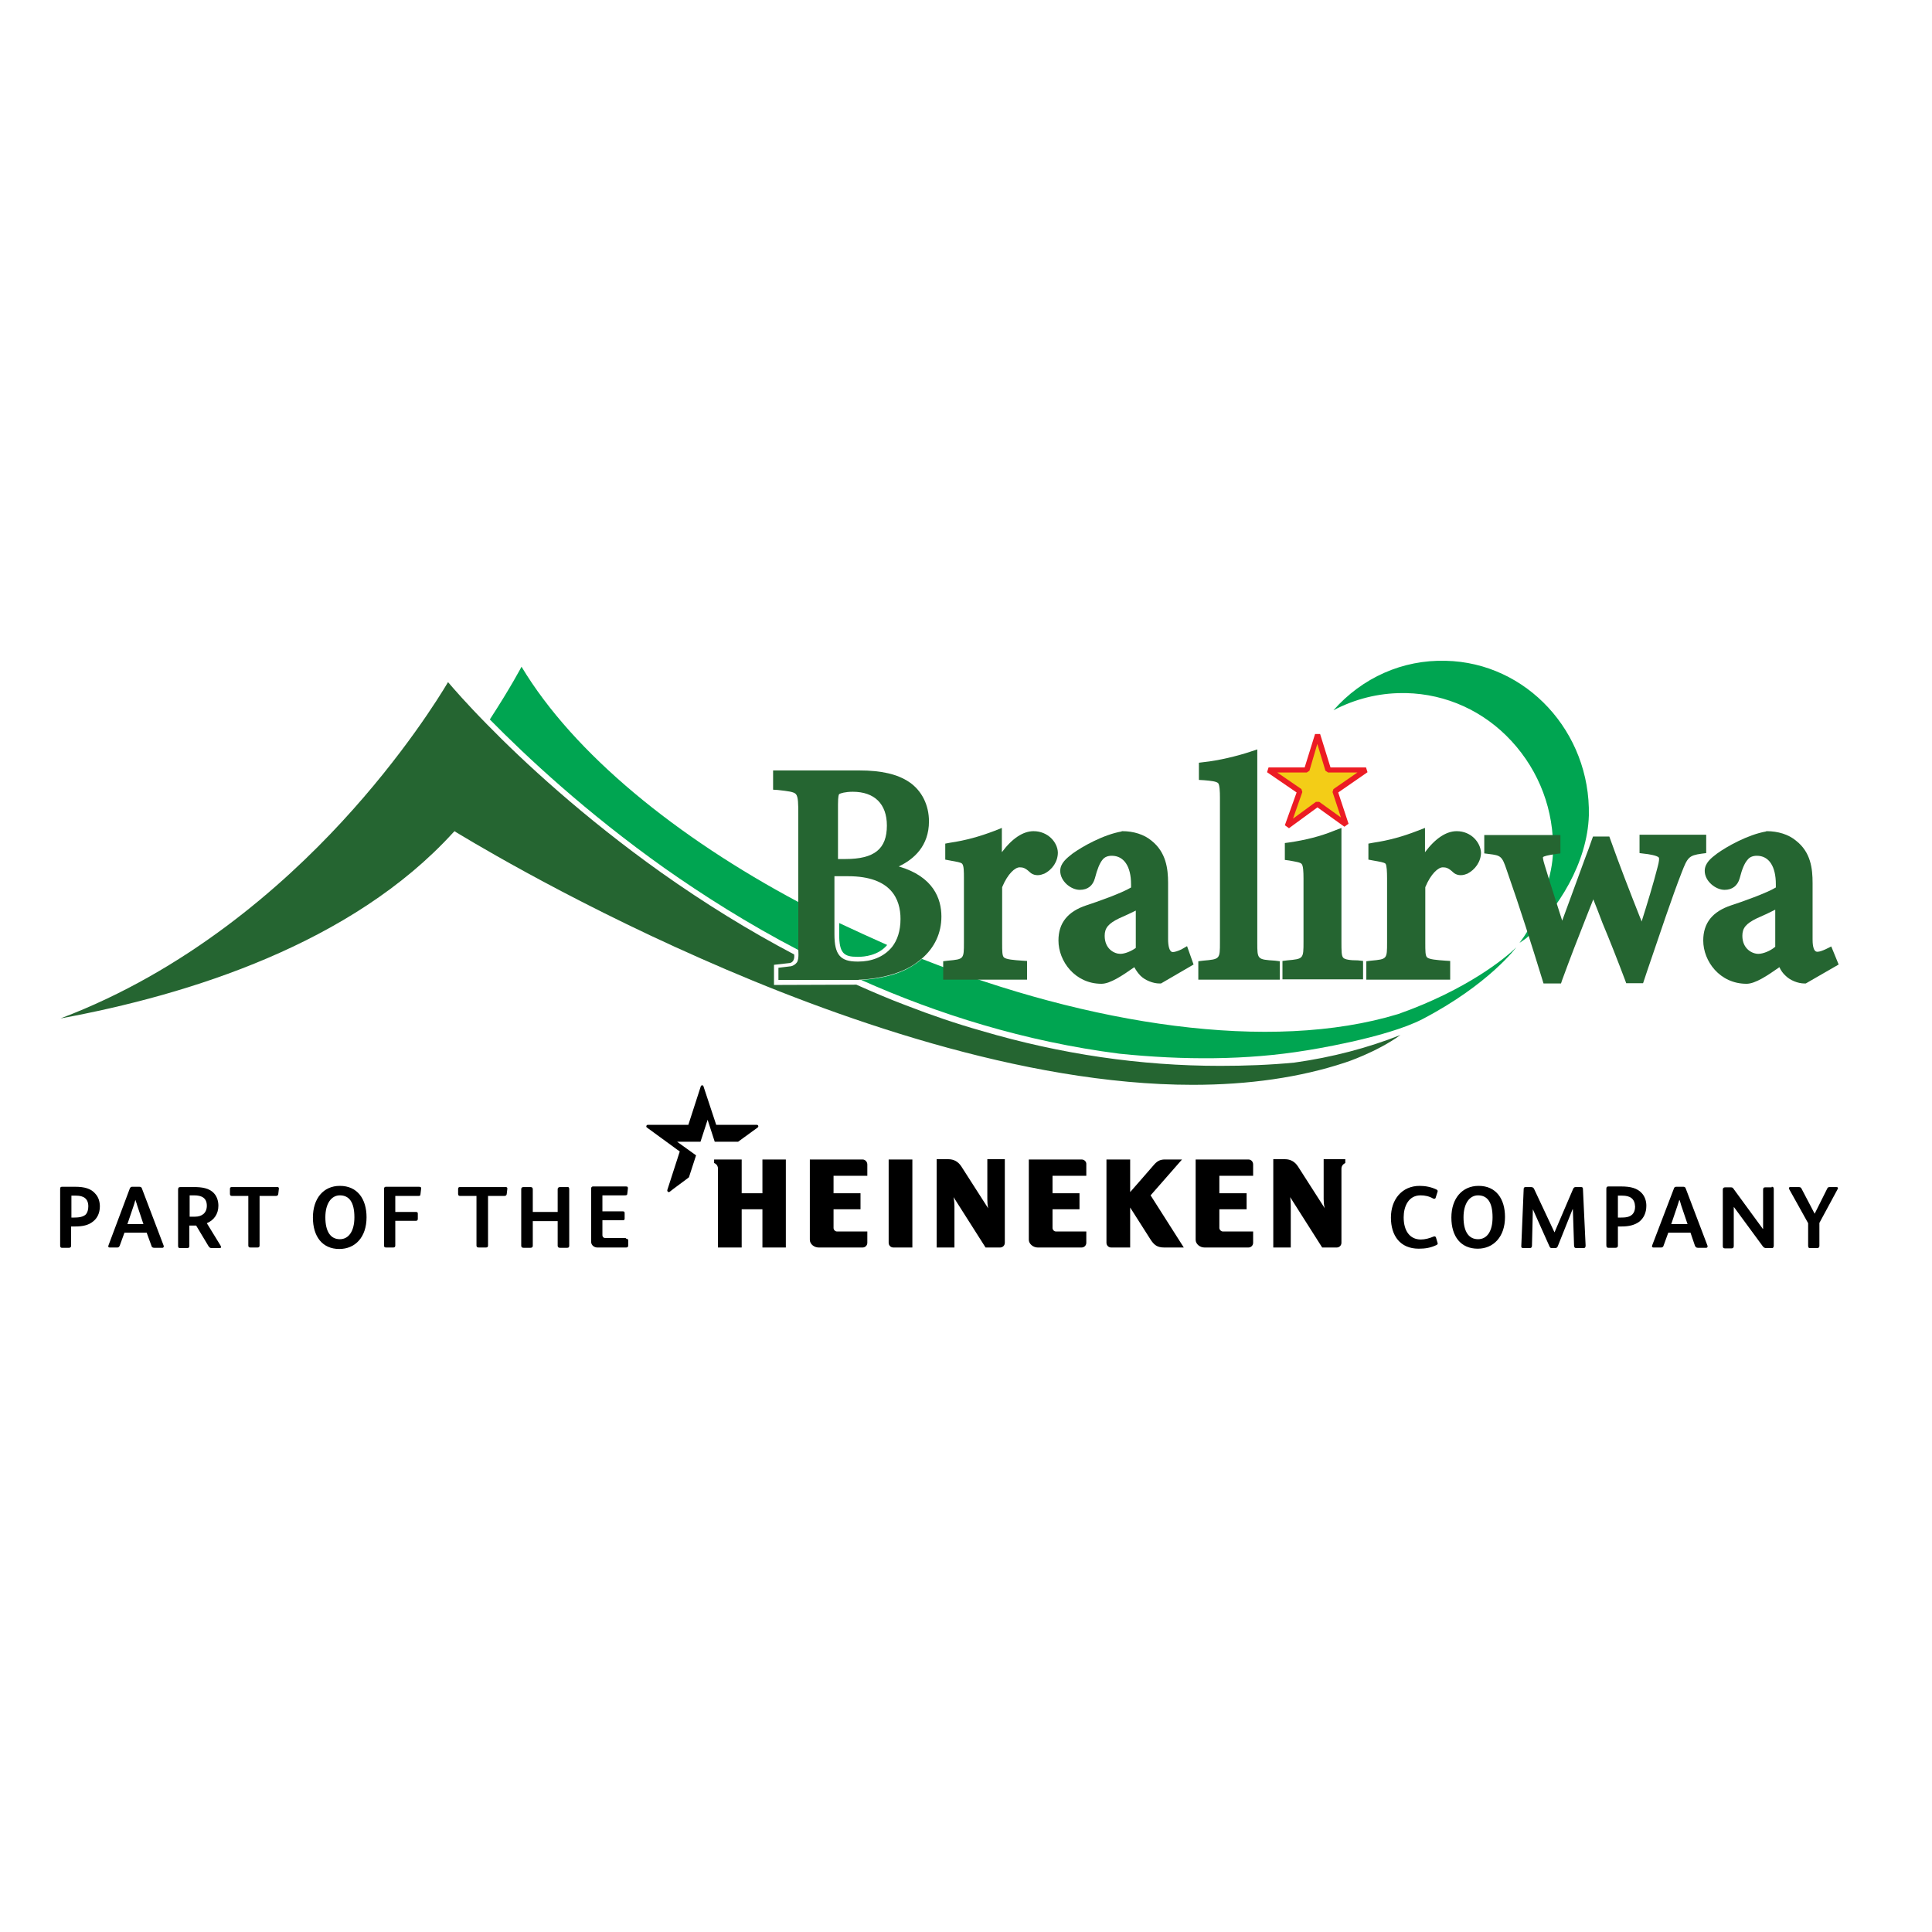
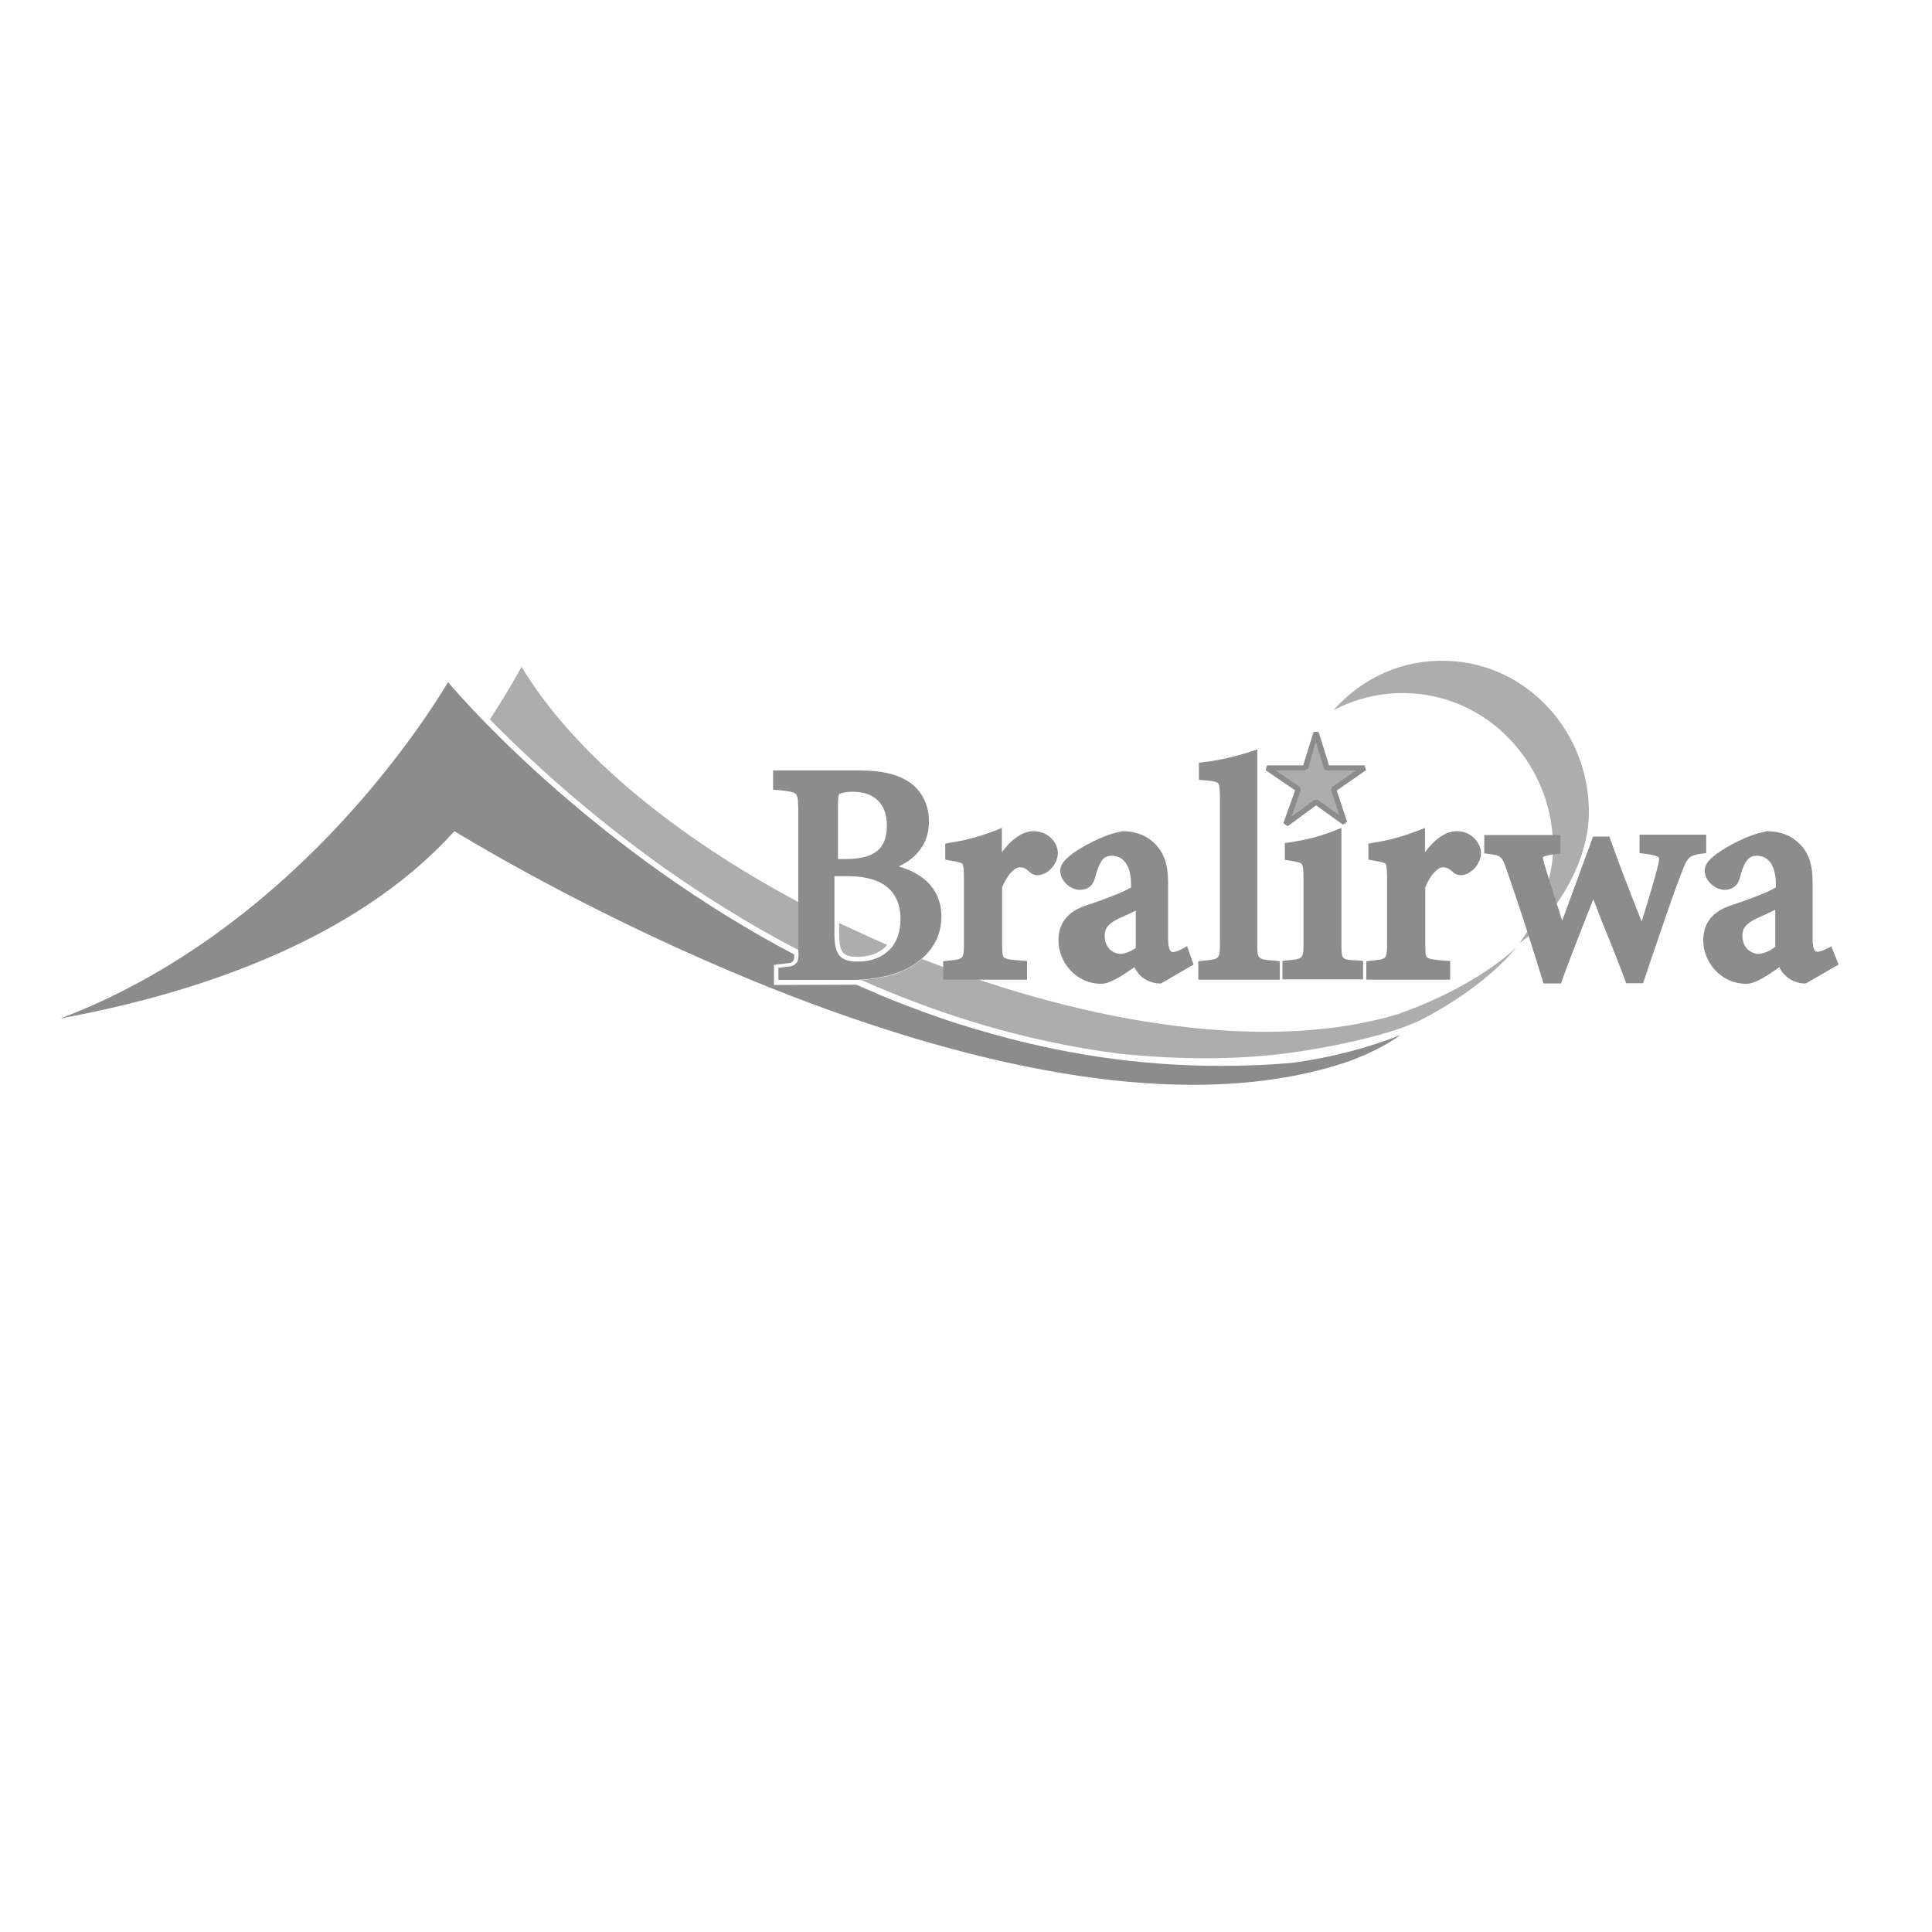
<svg xmlns="http://www.w3.org/2000/svg" version="1.1" id="layer" x="0px" y="0px" viewBox="0 0 652 652" style="enable-background:new 0 0 652 652;" xml:space="preserve">
  <style type="text/css">
- 	.st0{fill:#00A551;}
- 	.st1{fill-rule:evenodd;clip-rule:evenodd;fill:#F3CD17;}
- 	.st2{fill:#EC1C24;}
- 	.st3{fill:#256531;}
+ 	.st0{fill:#ADADAE;}
+ 	.st1{fill:#8C8C8C;}
</style>
  <g>
-     <g>
-       <g>
-         <path class="st0" d="M471.9,342.2L471.9,342.2c-43.3,13.2-104.4,3.6-160.8-18.6c-1.2,1.1-2.6,2-4.1,2.9     c-4.2,2.4-9.7,3.8-16.4,4.2c25.8,11.5,55.2,20.8,87.2,24.9c21.5,2.2,43,2.2,63-1.1c0,0,26.8-4.1,39.3-10.6     c22.4-11.7,31.6-24.2,31.6-24.2C508.2,323.2,495.1,334,471.9,342.2z" />
-       </g>
-       <g>
-         <path class="st0" d="M515.2,316.5L515.2,316.5c10.7-9.6,20.5-25.4,21-41.3c0.6-28.1-21-51.6-48.3-52.2     c-14.6-0.4-28.2,5.7-37.9,16.7c7.2-3.8,15.2-5.8,23.2-5.8h1.3c13.6,0.3,26.3,6.1,35.6,16.2c9.4,10.2,14.4,23.5,14,37.4     c-0.1,3.9-1,8.2-2.4,12.5c-1.9,6.7-4.9,12.9-8.9,18.2C513.6,317.6,514.5,317.1,515.2,316.5z" />
-       </g>
-       <g>
-         <polygon class="st1" points="444.6,248 444.6,248 448.3,259.8 461,259.8 450.6,267.1 454.2,278.3 444.6,271.4 434.6,278.8      438.7,267.1 428.2,259.8 441,259.8    " />
-       </g>
-       <g>
-         <path class="st2" d="M441.9,260.1l-0.9,0.6h-12.8l0.5-1.6l10.5,7.2l0.3,1l-4.1,11.7l-1.4-1l10.1-7.4l1.1,0l9.6,6.9l-1.4,1     l-3.7-11.2l0.3-1l10.4-7.2l0.5,1.6h-12.7l-0.9-0.6l-3.6-11.9h1.7L441.9,260.1z M443.8,247.7h1.7l3.7,11.9l-0.9-0.6H461l0.5,1.6     l-10.4,7.2l0.3-1l3.7,11.2l-1.4,1l-9.6-6.9h1l-10.1,7.4l-1.4-1l4.2-11.7l0.3,1l-10.5-7.2l0.5-1.6H441l-0.9,0.6L443.8,247.7z" />
-       </g>
-       <g>
-         <path class="st3" d="M348.8,280.5L348.8,280.5c-3.5,0-7.2,2.4-10.7,7.1v-8.2l-2.5,1c-5,1.9-9.6,3.2-15,4l-1.6,0.3v5.4l1.6,0.3     c2.1,0.4,3.7,0.6,4.1,1.1c0.6,0.6,0.6,2.8,0.6,4.9v21.6c0,5.7,0,5.7-5.4,6.2l-1.6,0.2v6.2h28.3v-6.3l-1.6-0.1     c-2.9-0.2-5.4-0.4-6.2-1.1c-0.6-0.6-0.6-2.1-0.6-5v-18.7c1.9-4.6,4.4-6.7,5.9-6.7c1.1,0,1.9,0.2,3.4,1.6c1.1,1.1,2.9,1.4,4.7,0.6     h0.1c2.9-1.4,4.7-4.2,4.7-7.2C356.9,284.2,353.6,280.5,348.8,280.5z" />
-       </g>
-       <g>
-         <path class="st3" d="M398.7,320.4L398.7,320.4c-1.1,0.5-2.2,0.9-2.9,0.9c-1.2,0-1.6-2.2-1.6-4.3V298c0-4.9-0.7-10.4-5.6-14.3     c-2.5-2.1-6.1-3.2-9.8-3.2h-0.2l-0.1,0.1c-6.2,1.1-13.3,5.1-16.6,7.5c-1.9,1.5-4.1,3.2-4.1,5.8c0,3.5,3.6,6.4,6.6,6.4     c2.7,0,4.4-1.4,5.1-3.9c0.8-3.1,1.6-5.1,2.6-6.3c0.7-0.9,1.8-1.3,3.1-1.3c4.1,0,6.5,3.6,6.5,9.6v1.1c-3.1,1.9-11.6,4.9-15,6     c-6.4,2.1-9.5,6-9.5,11.9c0,7,5.6,14.6,14.5,14.6c3,0,7.1-2.8,11.1-5.6c0.6,1.1,1.3,2.1,2.1,2.9c1.5,1.5,4.2,2.6,6.4,2.6h0.5     l11-6.4l-2.2-6.2L398.7,320.4z M378.1,321.9L378.1,321.9c-2,0-5.3-1.6-5.3-6.1c0-2.6,1.2-4.1,4.9-5.9c1.6-0.7,3.8-1.7,5.6-2.6     v12.6C381.8,321,379.6,321.9,378.1,321.9z" />
-       </g>
-       <g>
-         <path class="st3" d="M424.3,318.1L424.3,318.1v-65.2l-2.4,0.8c-4.2,1.4-10.7,3-15.7,3.5l-1.6,0.2v5.8l1.7,0.1     c2.4,0.2,4.2,0.4,4.8,1c0.5,0.6,0.6,2.8,0.6,4.9v48.8c0,5.7,0,5.7-5.7,6.2l-1.6,0.2v6.2h27.5v-6.2l-1.6-0.2     C424.3,323.8,424.3,323.8,424.3,318.1z" />
-       </g>
-       <g>
-         <path class="st3" d="M453.3,323.2L453.3,323.2c-0.6-0.6-0.6-2.4-0.6-5.4v-38.4l-2.6,1c-4.4,1.8-9.5,3.1-15,3.9l-1.5,0.2v5.7     l1.5,0.2c2.1,0.4,3.8,0.6,4.2,1.2c0.5,0.6,0.6,2.6,0.6,4.9v21.2c0,5.9,0,5.9-5.5,6.4l-1.6,0.2v6.2h27.2v-6.2l-1.7-0.2     C455.5,324.1,453.8,323.8,453.3,323.2z" />
-       </g>
-       <g>
-         <path class="st3" d="M491.6,280.5L491.6,280.5c-3.5,0-7.2,2.4-10.7,7.1v-8.2l-2.6,1c-4.9,1.9-9.5,3.2-14.9,4l-1.6,0.3v5.4     l1.6,0.3c2.2,0.4,3.7,0.6,4.2,1.1c0.4,0.6,0.5,2.8,0.5,4.9v21.6c0,5.7,0,5.7-5.4,6.2l-1.6,0.2v6.2h28.3v-6.3l-1.6-0.1     c-2.8-0.2-5.4-0.4-6.2-1.1c-0.6-0.6-0.6-2.1-0.6-5v-18.7c1.9-4.6,4.4-6.7,5.9-6.7c1.1,0,1.9,0.2,3.4,1.6c1.1,1.1,2.9,1.4,4.7,0.6     h0.1c2.8-1.4,4.7-4.2,4.7-7.2C499.6,284.2,496.4,280.5,491.6,280.5z" />
-       </g>
-       <g>
-         <path class="st3" d="M575.8,281.7L575.8,281.7h-22.5v6.2l1.6,0.2c1.2,0.1,4.4,0.6,4.9,1.3c0.2,0.3,0.1,1.4-0.4,3.2     c-1.4,5.5-3.5,12.4-5.4,18.4c-0.1-0.4-0.3-0.9-0.5-1.3c-3.6-9.1-6.9-17.6-10-26.3l-0.4-1.1h-5.5l-0.4,1.1     c-0.7,2.1-1.5,4.2-2.3,6.3c-2.7,7.3-5.2,14.3-7.7,21c-1.9-6-3.9-12.1-5.9-18.7c-0.6-1.9-0.6-2.5-0.6-2.7c0.3-0.4,1.8-0.7,4.4-1.1     l1.5-0.2v-6.2h-25.7v6.2l1.6,0.2c4,0.5,4.4,0.7,6,5.5c4.6,13.1,8.4,25.2,12,36.9l0.4,1.3h5.9l0.4-1.2c2.7-7.4,5.5-14.6,8.2-21.4     c0.8-1.9,1.5-3.9,2.3-5.8c1.1,2.7,2.1,5.4,3.1,8c2.6,6.2,5.1,12.6,7.6,19.2l0.4,1.1h5.7l1.4-4.2c4.4-12.9,8.5-25.2,11.6-33.1     c2-5.2,2.5-5.8,6.7-6.4l1.6-0.2V281.7z" />
-       </g>
-       <g>
-         <path class="st3" d="M618,319.4L618,319.4l-1.8,0.9c-1.1,0.5-2.1,0.9-2.9,0.9c-1.6,0-1.6-3.3-1.6-4.3V298     c0-4.9-0.6-10.4-5.6-14.3c-2.5-2.1-6.1-3.2-9.9-3.2h-0.1l-0.1,0.1c-6.2,1.1-13.3,5.1-16.6,7.5c-2,1.5-4.1,3.2-4.1,5.8     c0,3.5,3.7,6.4,6.7,6.4c2.6,0,4.4-1.4,5.1-3.9c0.8-3.1,1.6-5.1,2.7-6.3c0.7-0.9,1.8-1.3,3.1-1.3c4.1,0,6.4,3.6,6.4,9.6v1.1     c-3.1,1.9-11.6,4.9-15,6c-6.4,2.1-9.5,6-9.5,11.9c0,7,5.6,14.6,14.6,14.6c3,0,7.1-2.8,11.1-5.6c0.5,1.1,1.2,2.1,2.1,2.9     c1.5,1.5,4.1,2.6,6.4,2.6h0.4l11.1-6.4L618,319.4z M588,315.8L588,315.8c0-2.6,1.2-4.1,4.9-5.9c1.9-0.8,4.2-1.9,6.2-2.9v12.5     c-1.6,1.4-4.1,2.4-5.7,2.4C591.3,321.9,588,320.2,588,315.8z" />
-       </g>
-       <g>
-         <path class="st0" d="M269.4,304.4L269.4,304.4c-40.9-21.8-75.7-49.9-93.4-79.4c0,0-3.6,6.9-10.7,17.8     c12.3,12.5,32.5,31.4,59,50.2c12.8,9,28,18.7,45.1,27.6c0-0.9,0-1.9,0-3.1L269.4,304.4z" />
-       </g>
-       <g>
-         <path class="st0" d="M283.2,315.3L283.2,315.3c0,6.4,1.6,7.6,6.1,7.6h0.4c1.9,0,6.7-0.4,9.7-4c-5.4-2.4-10.9-4.9-16.2-7.4V315.3z     " />
-       </g>
-       <g>
-         <path class="st3" d="M303.3,292.4L303.3,292.4c5.1-2.4,10.2-6.9,10.2-15.2c0-5.5-2.4-10.4-6.7-13.3c-3.9-2.6-9.2-3.9-16.9-3.9     h-29v6.5l1.6,0.1c3.5,0.4,5.4,0.6,6.1,1.4c0.8,0.9,0.8,3.4,0.8,6.8v29.5c0,0,0,15.4,0,16.2c0,0.3,0.3,3-0.4,4.2     c-0.5,0.7-1.2,1.2-2.1,1.4h-0.1l-4.1,0.5v4.1h26.9c0.3-0.1,0.6-0.1,1-0.1c6.7-0.4,12.2-1.9,16.4-4.2c1.6-0.9,2.9-1.9,4.1-2.9     c4.3-3.7,6.6-8.6,6.6-14.2C317.7,303.3,315,295.8,303.3,292.4z M282.8,271.5L282.8,271.5c0-3,0.3-3.4,0.4-3.5     c0.4-0.3,2.1-0.8,4.6-0.8c7.3,0,11.5,4.1,11.5,11.4c0,7.9-4.2,11.3-14,11.3h-2.5V271.5z M289.7,324.5L289.7,324.5h-0.4     c-5.7,0-7.7-2.3-7.7-9.2v-4.7v-14.9h4.6c14.6,0,17.7,7.8,17.7,14.4c0,4.1-1.1,7.2-2.8,9.4C298.2,323.1,293.9,324.5,289.7,324.5z" />
-       </g>
-       <g>
-         <path class="st3" d="M436.8,358.6L436.8,358.6c-8.3,0.8-16.7,1.1-25,1.1c-26.8,0-53.7-3.9-80.5-11.8c-8.5-2.4-17-5.3-25.5-8.6     c-5.6-2.1-11.2-4.5-16.8-7l-27.8,0.1V331v-5.3v-0.1l5.3-0.6c0.6-0.1,0.9-0.4,1.2-0.8c0.4-0.7,0.4-1.6,0.3-2.1     c-15.2-8-30.1-17.2-44.8-27.6c-26.3-18.7-46.6-37.5-58.9-50.1c-6.9-7-11.3-12.1-13.1-14.2c-2.9,4.9-15.2,24.8-35.8,47.1     c-20.2,21.9-52.6,50.4-95,66.4c43.6-8,98.4-25.3,132.5-62.7l0.5-0.5l0.6,0.4c0.4,0.2,34.9,21.6,82.6,42.6     c44,19.5,108.4,42.6,165.9,42.6c19,0,36.3-2.5,51.4-7.5c0.1,0,10.7-3.5,18.7-9.3C461.7,353.6,449.7,356.8,436.8,358.6z" />
-       </g>
-       <g>
-         <path d="M25.3,400.5L25.3,400.5H21c-0.6,0-0.7,0.2-0.7,0.8v19c0,0.6,0.2,0.8,0.6,0.8h2.4c0.5,0,0.7-0.3,0.7-0.7v-6.5h1.4     c2.4,0,4.4-0.4,5.9-1.6c1.5-1.1,2.4-2.9,2.4-5.2c0-1.6-0.5-3.1-1.4-4.1C30.8,401.1,28.5,400.5,25.3,400.5z M29,409.8L29,409.8     c-0.9,0.9-2.4,1.1-4.1,1.1h-0.8v-7.4h1.6c2.5,0,4.1,1,4.1,3.6C29.8,408.3,29.5,409.2,29,409.8z M47.9,401.1L47.9,401.1     c-0.1-0.4-0.4-0.6-0.9-0.6h-2.4c-0.4,0-0.6,0.2-0.8,0.6l-7.2,19.2c-0.1,0.4-0.1,0.7,0.4,0.7h2.6c0.4,0,0.6-0.2,0.8-0.6L42,416     h7.5l1.6,4.4c0.1,0.5,0.4,0.7,1,0.7h2.7c0.4,0,0.6-0.4,0.4-0.8L47.9,401.1z M43,413.1L43,413.1l2.1-6.2c0.3-0.8,0.4-1.5,0.6-2     c0.1,0.5,0.4,1.1,0.6,1.9l2.1,6.3H43z M69.8,412.8L69.8,412.8c2.4-1,3.9-3.1,3.9-5.9c0-1.6-0.5-3.1-1.4-4.1     c-1.6-1.9-4.3-2.2-6.9-2.2H61c-0.7,0-0.9,0.2-0.9,0.9v19c0,0.5,0.2,0.7,0.7,0.7h2.4c0.5,0,0.7-0.3,0.7-0.7v-6.9h2.3l4.2,7     c0.3,0.4,0.5,0.6,1.1,0.6h2.6c0.6,0,0.6-0.4,0.3-0.9L69.8,412.8z M65.8,410.6L65.8,410.6H64v-7.2h1.5c2.6,0,4.3,0.9,4.3,3.5     C69.8,409.3,68.2,410.6,65.8,410.6z M94.1,401.3L94.1,401.3l-0.2,1.7c-0.1,0.5-0.4,0.6-0.9,0.6h-5.4v16.7c0,0.5-0.2,0.7-0.7,0.7     h-2.4c-0.5,0-0.7-0.2-0.7-0.7v-16.7h-5.5c-0.5,0-0.7-0.2-0.7-0.7v-1.7c0-0.4,0.2-0.6,0.6-0.6h15C94,400.5,94.2,400.8,94.1,401.3z      M114.7,400.2L114.7,400.2c-5.6,0-9.1,4.3-9.1,10.7c0,6.4,3.2,10.6,8.9,10.6c5.4,0,9.2-4,9.2-10.7     C123.7,404.6,120.6,400.2,114.7,400.2z M114.7,418.2L114.7,418.2c-3.1,0-4.9-2.5-4.9-7.4c0-4.6,2-7.4,4.9-7.4     c3.2,0,4.9,2.4,4.9,7.4C119.6,415.6,117.6,418.2,114.7,418.2z M142.1,401.3L142.1,401.3l-0.2,1.7c0,0.6-0.3,0.6-0.9,0.6h-7.6v5.4     h6.9c0.6,0,0.7,0.2,0.7,0.6v1.7c0,0.5-0.2,0.7-0.7,0.7h-6.9v8.3c0,0.5-0.2,0.7-0.7,0.7h-2.3c-0.6,0-0.8-0.1-0.8-0.8v-19     c0-0.4,0.2-0.7,0.6-0.7h11.2C142.1,400.5,142.2,400.8,142.1,401.3z M171.2,401.3L171.2,401.3L171,403c-0.1,0.5-0.4,0.6-0.9,0.6     h-5.4v16.7c0,0.5-0.2,0.7-0.7,0.7h-2.4c-0.6,0-0.8-0.2-0.8-0.7v-16.7h-5.5c-0.5,0-0.7-0.2-0.7-0.7v-1.7c0-0.4,0.2-0.6,0.6-0.6h15     C171.1,400.5,171.3,400.8,171.2,401.3z M192.1,401.3L192.1,401.3v19.1c0,0.5-0.2,0.7-0.7,0.7h-2.4c-0.5,0-0.8-0.2-0.8-0.7v-8.3     h-8.4v8.3c0,0.5-0.3,0.7-0.8,0.7h-2.3c-0.5,0-0.8-0.2-0.8-0.7v-19.1c0-0.5,0.3-0.7,0.8-0.7h2.3c0.5,0,0.8,0.2,0.8,0.7v7.7h8.4     v-7.7c0-0.5,0.4-0.7,0.8-0.7h2.4C191.9,400.5,192.1,400.8,192.1,401.3z M211.2,418L211.2,418c0.5,0,0.8,0.2,0.8,0.6v1.7     c0,0.5-0.2,0.7-0.7,0.7h-9.7c-1.1,0-2.1-0.8-2.1-1.9v-18c0-0.4,0.2-0.7,0.6-0.7h11.2c0.6,0,0.6,0.3,0.6,0.7l-0.2,1.7     c0,0.6-0.4,0.6-1,0.6h-7.4v5.4h6.9c0.5,0,0.6,0.2,0.6,0.6v1.8c0,0.4-0.1,0.6-0.6,0.6h-6.9v5.1c0,0.5,0.4,0.9,0.9,0.9H211.2z      M398.9,391.3L398.9,391.3h-5.8c-1.4,0-2.4,0.4-3.5,1.6c-1.1,1.3-8.2,9.4-8.2,9.4v-11h-8v28.1c0,0.9,0.7,1.6,1.6,1.6h6.4v-13.5     c0,0,6,9.4,7,11c1.1,1.6,2.1,2.5,4.5,2.5h6.6l-11.2-17.6L398.9,391.3z M365,391.3L365,391.3h-17.8v27.1c0,1.4,1.5,2.6,3,2.6H365     c0.9,0,1.6-0.7,1.6-1.6v-3.8h-10.2c-0.7,0-1.2-0.6-1.2-1.2v-6.3h9.1v-5.4h-9.1v-5.9h11.4V393C366.7,392,365.9,391.3,365,391.3z      M421.3,391.3L421.3,391.3h-17.8v27.1c0,1.4,1.4,2.6,3,2.6h14.8c0.9,0,1.6-0.7,1.6-1.6v-3.8h-10.2c-0.6,0-1.2-0.6-1.2-1.2v-6.3     h9.2v-5.4h-9.2v-5.9h11.4V393C422.9,392,422.2,391.3,421.3,391.3z M307.9,391.3L307.9,391.3h-8v28.1c0,0.9,0.7,1.6,1.6,1.6h6.4     V391.3z M291.1,391.3L291.1,391.3h-17.8v27.1c0,1.5,1.5,2.6,3,2.6h14.8c0.9,0,1.6-0.7,1.6-1.6v-3.8h-10.2c-0.7,0-1.2-0.6-1.2-1.2     v-6.3h9.1v-5.4h-9.1v-5.9h11.4V393C292.7,392,291.9,391.3,291.1,391.3z M265.2,391.3L265.2,391.3h-7.9v11.4h-7v-11.4h-9.3v1.2     c0,0,1.3,0.4,1.3,1.9v26.6h8v-12.9h7v12.9h7.9V391.3z M339.1,391.3L339.1,391.3v28.1c0,0.9-0.7,1.6-1.6,1.6h-4.9l-10.8-17     c0,0,0.3,1.4,0.3,3.1v13.9h-6v-29.8h3.9c2,0,3.4,0.9,4.4,2.4c0.9,1.4,9.1,14.2,9.1,14.2s-0.3-0.9-0.3-3.2v-13.4H339.1z      M454,391.3L454,391.3v1.2c0,0-1.3,0.5-1.3,1.9v25c0,0.9-0.7,1.6-1.6,1.6h-4.9l-10.8-17c0,0,0.2,1.4,0.2,3.1v13.9h-5.9v-29.8h3.9     c2,0,3.4,0.9,4.4,2.4c0.9,1.4,9.1,14.2,9.1,14.2s-0.4-0.9-0.4-3.2v-13.4H454z M226,402.2L226,402.2c-0.4,0.3-0.9-0.1-0.8-0.6     c0.2-0.6,4.2-13,4.2-13l-11.1-8.1c-0.4-0.3-0.1-0.9,0.3-0.9c0.7,0,13.7,0,13.7,0s4-12.4,4.2-13c0.1-0.4,0.8-0.5,0.9,0     c0.2,0.6,4.3,13,4.3,13s12.9,0,13.7,0c0.5,0,0.7,0.6,0.3,0.9l-6.6,4.8h-7.9l-2.4-7.4l-2.4,7.4h-7.9l6.4,4.6l-2.4,7.4     C232.6,397.3,226.4,401.8,226,402.2z M485.1,419.3L485.1,419.3c0.2,0.4,0.1,0.7-0.4,0.9c-1.9,0.9-3.7,1.2-5.9,1.2     c-6.3,0-9.4-4.4-9.4-10.5c0-6.1,3.7-10.7,9.7-10.7c2,0,3.9,0.4,5.6,1.2c0.4,0.2,0.6,0.4,0.4,0.9l-0.6,1.9     c-0.1,0.4-0.4,0.4-0.8,0.3c-1.4-0.8-2.8-1.1-4.3-1.1c-4.1,0-5.7,3.8-5.7,7.4c0,4.6,2.1,7.5,5.8,7.5c1.4,0,2.9-0.4,4.3-1     c0.4-0.1,0.6-0.1,0.8,0.3L485.1,419.3z M498.7,421.4L498.7,421.4c-5.7,0-8.9-4.1-8.9-10.5c0-6.4,3.6-10.7,9.2-10.7     c5.9,0,8.9,4.4,8.9,10.5C507.9,417.4,504,421.4,498.7,421.4z M498.8,403.4L498.8,403.4c-2.9,0-4.9,2.8-4.9,7.4     c0,4.9,1.8,7.4,4.9,7.4c3,0,4.9-2.6,4.9-7.4C503.7,405.8,502,403.4,498.8,403.4z M514.2,401.3L514.2,401.3c0-0.5,0.2-0.7,0.7-0.7     h1.7c0.6,0,0.9,0.2,1.1,0.6l6.9,14.7l6.3-14.7c0.2-0.4,0.4-0.6,0.9-0.6h1.8c0.4,0,0.6,0.2,0.6,0.6l0.9,19.1     c0,0.5-0.1,0.9-0.7,0.9h-2.4c-0.6,0-0.8-0.3-0.8-1l-0.4-12.1h-0.1l-5,12.5c-0.2,0.4-0.4,0.6-0.9,0.6h-1c-0.5,0-0.7-0.1-0.9-0.6     l-5.6-12.5l-0.3,12.3c0,0.6-0.3,0.8-0.8,0.8h-2.1c-0.5,0-0.8-0.2-0.7-0.8L514.2,401.3z M553.2,412.3L553.2,412.3     c-1.5,1.1-3.4,1.6-5.9,1.6H546v6.5c0,0.4-0.2,0.7-0.8,0.7h-2.4c-0.5,0-0.7-0.2-0.7-0.9v-19c0-0.6,0.2-0.8,0.7-0.8h4.4     c3.1,0,5.4,0.6,6.9,2.3c1,1.1,1.5,2.6,1.5,4.2C555.6,409.3,554.7,411.1,553.2,412.3z M547.5,403.5L547.5,403.5H546v7.4h0.8     c1.7,0,3.1-0.1,4.1-1.1c0.6-0.6,0.9-1.5,0.9-2.6C551.7,404.5,550.1,403.5,547.5,403.5z M564.9,401.1L564.9,401.1     c0.1-0.4,0.4-0.6,0.8-0.6h2.4c0.4,0,0.7,0.2,0.8,0.6l7.3,19.2c0.2,0.4,0,0.8-0.4,0.8H573c-0.6,0-0.8-0.3-1-0.7l-1.5-4.4H563     l-1.6,4.4c-0.1,0.4-0.4,0.6-0.8,0.6h-2.6c-0.5,0-0.6-0.4-0.4-0.8L564.9,401.1z M569.5,413.1L569.5,413.1l-2.1-6.2     c-0.3-0.9-0.4-1.5-0.6-1.9h-0.1c-0.1,0.5-0.4,1.1-0.6,1.9l-2.1,6.2H569.5z M597.9,400.5L597.9,400.5c0.5,0,0.7,0.2,0.7,0.8v19     c0,0.6-0.2,0.9-0.6,0.9h-1.9c-0.6,0-0.9-0.2-1.2-0.6l-9.7-13.2h-0.1v13.1c0,0.6-0.3,0.8-0.8,0.8h-2.1c-0.6,0-0.8-0.2-0.8-0.8v-19     c0-0.6,0.3-0.8,0.8-0.8h1.9c0.5,0,0.7,0.1,1,0.6l9.8,13.4h0.1v-13.2c0-0.6,0.2-0.8,0.7-0.8H597.9z M612.4,409.6L612.4,409.6     l4.2-8.4c0.2-0.5,0.4-0.6,1-0.6h2.1c0.6,0,0.7,0.3,0.4,0.8l-6.1,11.3v7.8c0,0.4-0.3,0.7-0.7,0.7h-2.5c-0.4,0-0.6-0.2-0.6-0.8     v-7.6l-6.4-11.5c-0.2-0.3-0.1-0.7,0.4-0.7h2.7c0.6,0,0.9,0.1,1.1,0.6L612.4,409.6L612.4,409.6z" />
-       </g>
-     </g>
+     <path class="st0" d="M471.9,342.2L471.9,342.2c-43.3,13.2-104.4,3.6-160.8-18.6c-1.2,1.1-2.6,2-4.1,2.9c-4.2,2.4-9.7,3.8-16.4,4.2   c25.8,11.5,55.2,20.8,87.2,24.9c21.5,2.2,43,2.2,63-1.1c0,0,26.8-4.1,39.3-10.6c22.4-11.7,31.6-24.2,31.6-24.2   C508.2,323.2,495.1,334,471.9,342.2z" />
+   </g>
+   <g>
+     <path class="st0" d="M515.2,316.5L515.2,316.5c10.7-9.6,20.5-25.4,21-41.3c0.6-28.1-21-51.6-48.3-52.2   c-14.6-0.4-28.2,5.7-37.9,16.7c7.2-3.8,15.2-5.8,23.2-5.8h1.3c13.6,0.3,26.3,6.1,35.6,16.2c9.4,10.2,14.4,23.5,14,37.4   c-0.1,3.9-1,8.2-2.4,12.5c-1.9,6.7-4.9,12.9-8.9,18.2C513.6,317.6,514.5,317.1,515.2,316.5z" />
+   </g>
+   <g>
+     <polygon class="st0" points="444.6,248 444.6,248 448.3,259.8 461,259.8 450.6,267.1 454.2,278.3 444.6,271.4 434.6,278.8    438.7,267.1 428.2,259.8 441,259.8  " />
+   </g>
+   <path class="st1" d="M441.4,259.4l-0.9,0.6h-12.8l0.5-1.6l10.5,7.2l0.3,1l-4.1,11.7l-1.4-1l10.1-7.4h1.1l9.6,6.9l-1.4,1l-3.7-11.2  l0.3-1l10.4-7.2l0.5,1.6h-12.7l-0.9-0.6l-3.6-11.9h1.7L441.4,259.4z M443.3,247h1.7l3.7,11.9l-0.9-0.6h12.7l0.5,1.6l-10.4,7.2l0.3-1  l3.7,11.2l-1.4,1l-9.6-6.9h1l-10.1,7.4l-1.4-1l4.2-11.7l0.3,1l-10.5-7.2l0.5-1.6h12.9l-0.9,0.6L443.3,247z" />
+   <g>
+     <path class="st1" d="M348.8,280.5L348.8,280.5c-3.5,0-7.2,2.4-10.7,7.1v-8.2l-2.5,1c-5,1.9-9.6,3.2-15,4l-1.6,0.3v5.4l1.6,0.3   c2.1,0.4,3.7,0.6,4.1,1.1c0.6,0.6,0.6,2.8,0.6,4.9V318c0,5.7,0,5.7-5.4,6.2l-1.6,0.2v6.2h28.3v-6.3l-1.6-0.1   c-2.9-0.2-5.4-0.4-6.2-1.1c-0.6-0.6-0.6-2.1-0.6-5v-18.7c1.9-4.6,4.4-6.7,5.9-6.7c1.1,0,1.9,0.2,3.4,1.6c1.1,1.1,2.9,1.4,4.7,0.6   h0.1c2.9-1.4,4.7-4.2,4.7-7.2C356.9,284.2,353.6,280.5,348.8,280.5z" />
+   </g>
+   <g>
+     <path class="st1" d="M398.7,320.4L398.7,320.4c-1.1,0.5-2.2,0.9-2.9,0.9c-1.2,0-1.6-2.2-1.6-4.3v-19c0-4.9-0.7-10.4-5.6-14.3   c-2.5-2.1-6.1-3.2-9.8-3.2h-0.2l-0.1,0.1c-6.2,1.1-13.3,5.1-16.6,7.5c-1.9,1.5-4.1,3.2-4.1,5.8c0,3.5,3.6,6.4,6.6,6.4   c2.7,0,4.4-1.4,5.1-3.9c0.8-3.1,1.6-5.1,2.6-6.3c0.7-0.9,1.8-1.3,3.1-1.3c4.1,0,6.5,3.6,6.5,9.6v1.1c-3.1,1.9-11.6,4.9-15,6   c-6.4,2.1-9.5,6-9.5,11.9c0,7,5.6,14.6,14.5,14.6c3,0,7.1-2.8,11.1-5.6c0.6,1.1,1.3,2.1,2.1,2.9c1.5,1.5,4.2,2.6,6.4,2.6h0.5   l11-6.4l-2.2-6.2L398.7,320.4z M378.1,321.9L378.1,321.9c-2,0-5.3-1.6-5.3-6.1c0-2.6,1.2-4.1,4.9-5.9c1.6-0.7,3.8-1.7,5.6-2.6v12.6   C381.8,321,379.6,321.9,378.1,321.9z" />
+   </g>
+   <g>
+     <path class="st1" d="M424.3,318.1L424.3,318.1v-65.2l-2.4,0.8c-4.2,1.4-10.7,3-15.7,3.5l-1.6,0.2v5.8l1.7,0.1   c2.4,0.2,4.2,0.4,4.8,1c0.5,0.6,0.6,2.8,0.6,4.9V318c0,5.7,0,5.7-5.7,6.2l-1.6,0.2v6.2h27.5v-6.2l-1.6-0.2   C424.3,323.8,424.3,323.8,424.3,318.1z" />
+   </g>
+   <g>
+     <path class="st1" d="M453.3,323.2L453.3,323.2c-0.6-0.6-0.6-2.4-0.6-5.4v-38.4l-2.6,1c-4.4,1.8-9.5,3.1-15,3.9l-1.5,0.2v5.7   l1.5,0.2c2.1,0.4,3.8,0.6,4.2,1.2c0.5,0.6,0.6,2.6,0.6,4.9v21.2c0,5.9,0,5.9-5.5,6.4l-1.6,0.2v6.2H460v-6.2l-1.7-0.2   C455.5,324.1,453.8,323.8,453.3,323.2z" />
+   </g>
+   <g>
+     <path class="st1" d="M491.6,280.5L491.6,280.5c-3.5,0-7.2,2.4-10.7,7.1v-8.2l-2.6,1c-4.9,1.9-9.5,3.2-14.9,4l-1.6,0.3v5.4l1.6,0.3   c2.2,0.4,3.7,0.6,4.2,1.1c0.4,0.6,0.5,2.8,0.5,4.9V318c0,5.7,0,5.7-5.4,6.2l-1.6,0.2v6.2h28.3v-6.3l-1.6-0.1   c-2.8-0.2-5.4-0.4-6.2-1.1c-0.6-0.6-0.6-2.1-0.6-5v-18.7c1.9-4.6,4.4-6.7,5.9-6.7c1.1,0,1.9,0.2,3.4,1.6c1.1,1.1,2.9,1.4,4.7,0.6   h0.1c2.8-1.4,4.7-4.2,4.7-7.2C499.6,284.2,496.4,280.5,491.6,280.5z" />
+   </g>
+   <g>
+     <path class="st1" d="M575.8,281.7L575.8,281.7h-22.5v6.2l1.6,0.2c1.2,0.1,4.4,0.6,4.9,1.3c0.2,0.3,0.1,1.4-0.4,3.2   c-1.4,5.5-3.5,12.4-5.4,18.4c-0.1-0.4-0.3-0.9-0.5-1.3c-3.6-9.1-6.9-17.6-10-26.3l-0.4-1.1h-5.5l-0.4,1.1c-0.7,2.1-1.5,4.2-2.3,6.3   c-2.7,7.3-5.2,14.3-7.7,21c-1.9-6-3.9-12.1-5.9-18.7c-0.6-1.9-0.6-2.5-0.6-2.7c0.3-0.4,1.8-0.7,4.4-1.1l1.5-0.2v-6.2h-25.7v6.2   l1.6,0.2c4,0.5,4.4,0.7,6,5.5c4.6,13.1,8.4,25.2,12,36.9l0.4,1.3h5.9l0.4-1.2c2.7-7.4,5.5-14.6,8.2-21.4c0.8-1.9,1.5-3.9,2.3-5.8   c1.1,2.7,2.1,5.4,3.1,8c2.6,6.2,5.1,12.6,7.6,19.2l0.4,1.1h5.7l1.4-4.2c4.4-12.9,8.5-25.2,11.6-33.1c2-5.2,2.5-5.8,6.7-6.4l1.6-0.2   L575.8,281.7L575.8,281.7z" />
+   </g>
+   <g>
+     <path class="st1" d="M618,319.4L618,319.4l-1.8,0.9c-1.1,0.5-2.1,0.9-2.9,0.9c-1.6,0-1.6-3.3-1.6-4.3V298c0-4.9-0.6-10.4-5.6-14.3   c-2.5-2.1-6.1-3.2-9.9-3.2h-0.1l-0.1,0.1c-6.2,1.1-13.3,5.1-16.6,7.5c-2,1.5-4.1,3.2-4.1,5.8c0,3.5,3.7,6.4,6.7,6.4   c2.6,0,4.4-1.4,5.1-3.9c0.8-3.1,1.6-5.1,2.7-6.3c0.7-0.9,1.8-1.3,3.1-1.3c4.1,0,6.4,3.6,6.4,9.6v1.1c-3.1,1.9-11.6,4.9-15,6   c-6.4,2.1-9.5,6-9.5,11.9c0,7,5.6,14.6,14.6,14.6c3,0,7.1-2.8,11.1-5.6c0.5,1.1,1.2,2.1,2.1,2.9c1.5,1.5,4.1,2.6,6.4,2.6h0.4   l11.1-6.4L618,319.4z M588,315.8L588,315.8c0-2.6,1.2-4.1,4.9-5.9c1.9-0.8,4.2-1.9,6.2-2.9v12.5c-1.6,1.4-4.1,2.4-5.7,2.4   C591.3,321.9,588,320.2,588,315.8z" />
+   </g>
+   <g>
+     <path class="st0" d="M269.4,304.4L269.4,304.4c-40.9-21.8-75.7-49.9-93.4-79.4c0,0-3.6,6.9-10.7,17.8c12.3,12.5,32.5,31.4,59,50.2   c12.8,9,28,18.7,45.1,27.6c0-0.9,0-1.9,0-3.1V304.4z" />
+   </g>
+   <g>
+     <path class="st0" d="M283.2,315.3L283.2,315.3c0,6.4,1.6,7.6,6.1,7.6h0.4c1.9,0,6.7-0.4,9.7-4c-5.4-2.4-10.9-4.9-16.2-7.4V315.3z" />
+   </g>
+   <g>
+     <path class="st1" d="M303.3,292.4L303.3,292.4c5.1-2.4,10.2-6.9,10.2-15.2c0-5.5-2.4-10.4-6.7-13.3c-3.9-2.6-9.2-3.9-16.9-3.9h-29   v6.5l1.6,0.1c3.5,0.4,5.4,0.6,6.1,1.4c0.8,0.9,0.8,3.4,0.8,6.8v29.5c0,0,0,15.4,0,16.2c0,0.3,0.3,3-0.4,4.2   c-0.5,0.7-1.2,1.2-2.1,1.4h-0.1l-4.1,0.5v4.1h26.9c0.3-0.1,0.6-0.1,1-0.1c6.7-0.4,12.2-1.9,16.4-4.2c1.6-0.9,2.9-1.9,4.1-2.9   c4.3-3.7,6.6-8.6,6.6-14.2C317.7,303.3,315,295.8,303.3,292.4z M282.8,271.5L282.8,271.5c0-3,0.3-3.4,0.4-3.5   c0.4-0.3,2.1-0.8,4.6-0.8c7.3,0,11.5,4.1,11.5,11.4c0,7.9-4.2,11.3-14,11.3h-2.5V271.5z M289.7,324.5L289.7,324.5h-0.4   c-5.7,0-7.7-2.3-7.7-9.2v-4.7v-14.9h4.6c14.6,0,17.7,7.8,17.7,14.4c0,4.1-1.1,7.2-2.8,9.4C298.2,323.1,293.9,324.5,289.7,324.5z" />
+   </g>
+   <g>
+     <path class="st1" d="M436.8,358.6L436.8,358.6c-8.3,0.8-16.7,1.1-25,1.1c-26.8,0-53.7-3.9-80.5-11.8c-8.5-2.4-17-5.3-25.5-8.6   c-5.6-2.1-11.2-4.5-16.8-7l-27.8,0.1V331v-5.3v-0.1l5.3-0.6c0.6-0.1,0.9-0.4,1.2-0.8c0.4-0.7,0.4-1.6,0.3-2.1   c-15.2-8-30.1-17.2-44.8-27.6c-26.3-18.7-46.6-37.5-58.9-50.1c-6.9-7-11.3-12.1-13.1-14.2c-2.9,4.9-15.2,24.8-35.8,47.1   c-20.2,21.9-52.6,50.4-95,66.4c43.6-8,98.4-25.3,132.5-62.7l0.5-0.5l0.6,0.4c0.4,0.2,34.9,21.6,82.6,42.6   c44,19.5,108.4,42.6,165.9,42.6c19,0,36.3-2.5,51.4-7.5c0.1,0,10.7-3.5,18.7-9.3C461.7,353.6,449.7,356.8,436.8,358.6z" />
  </g>
</svg>
